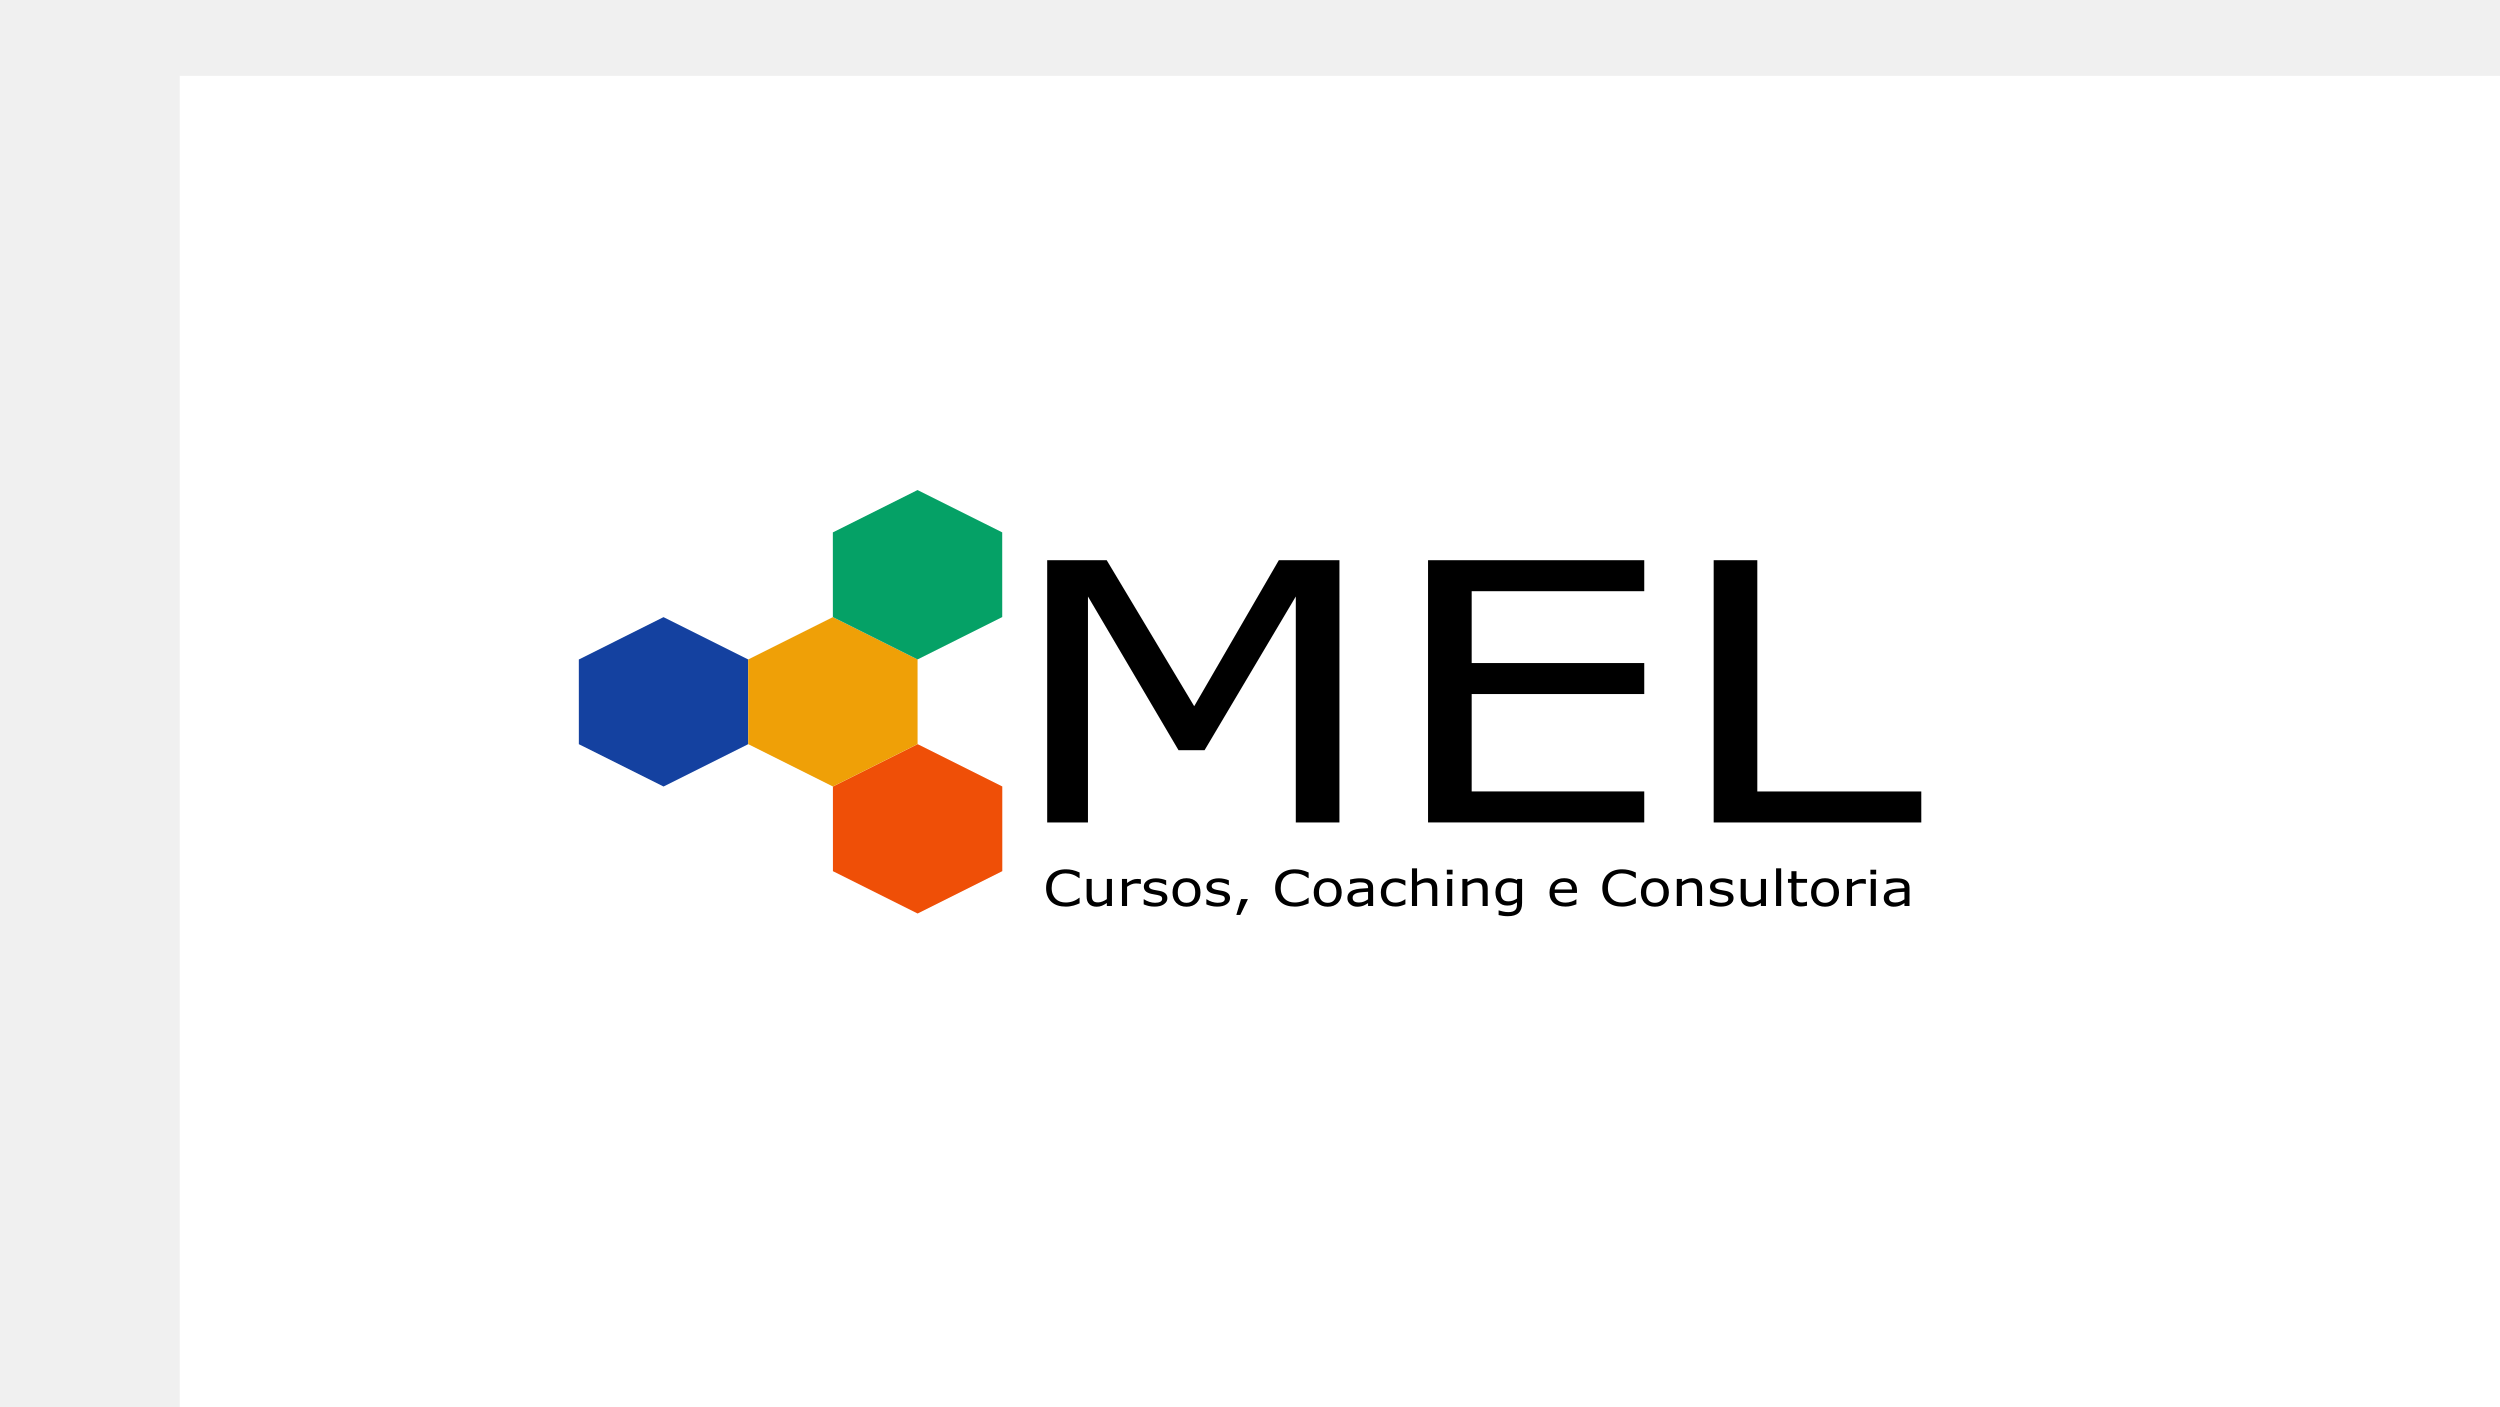
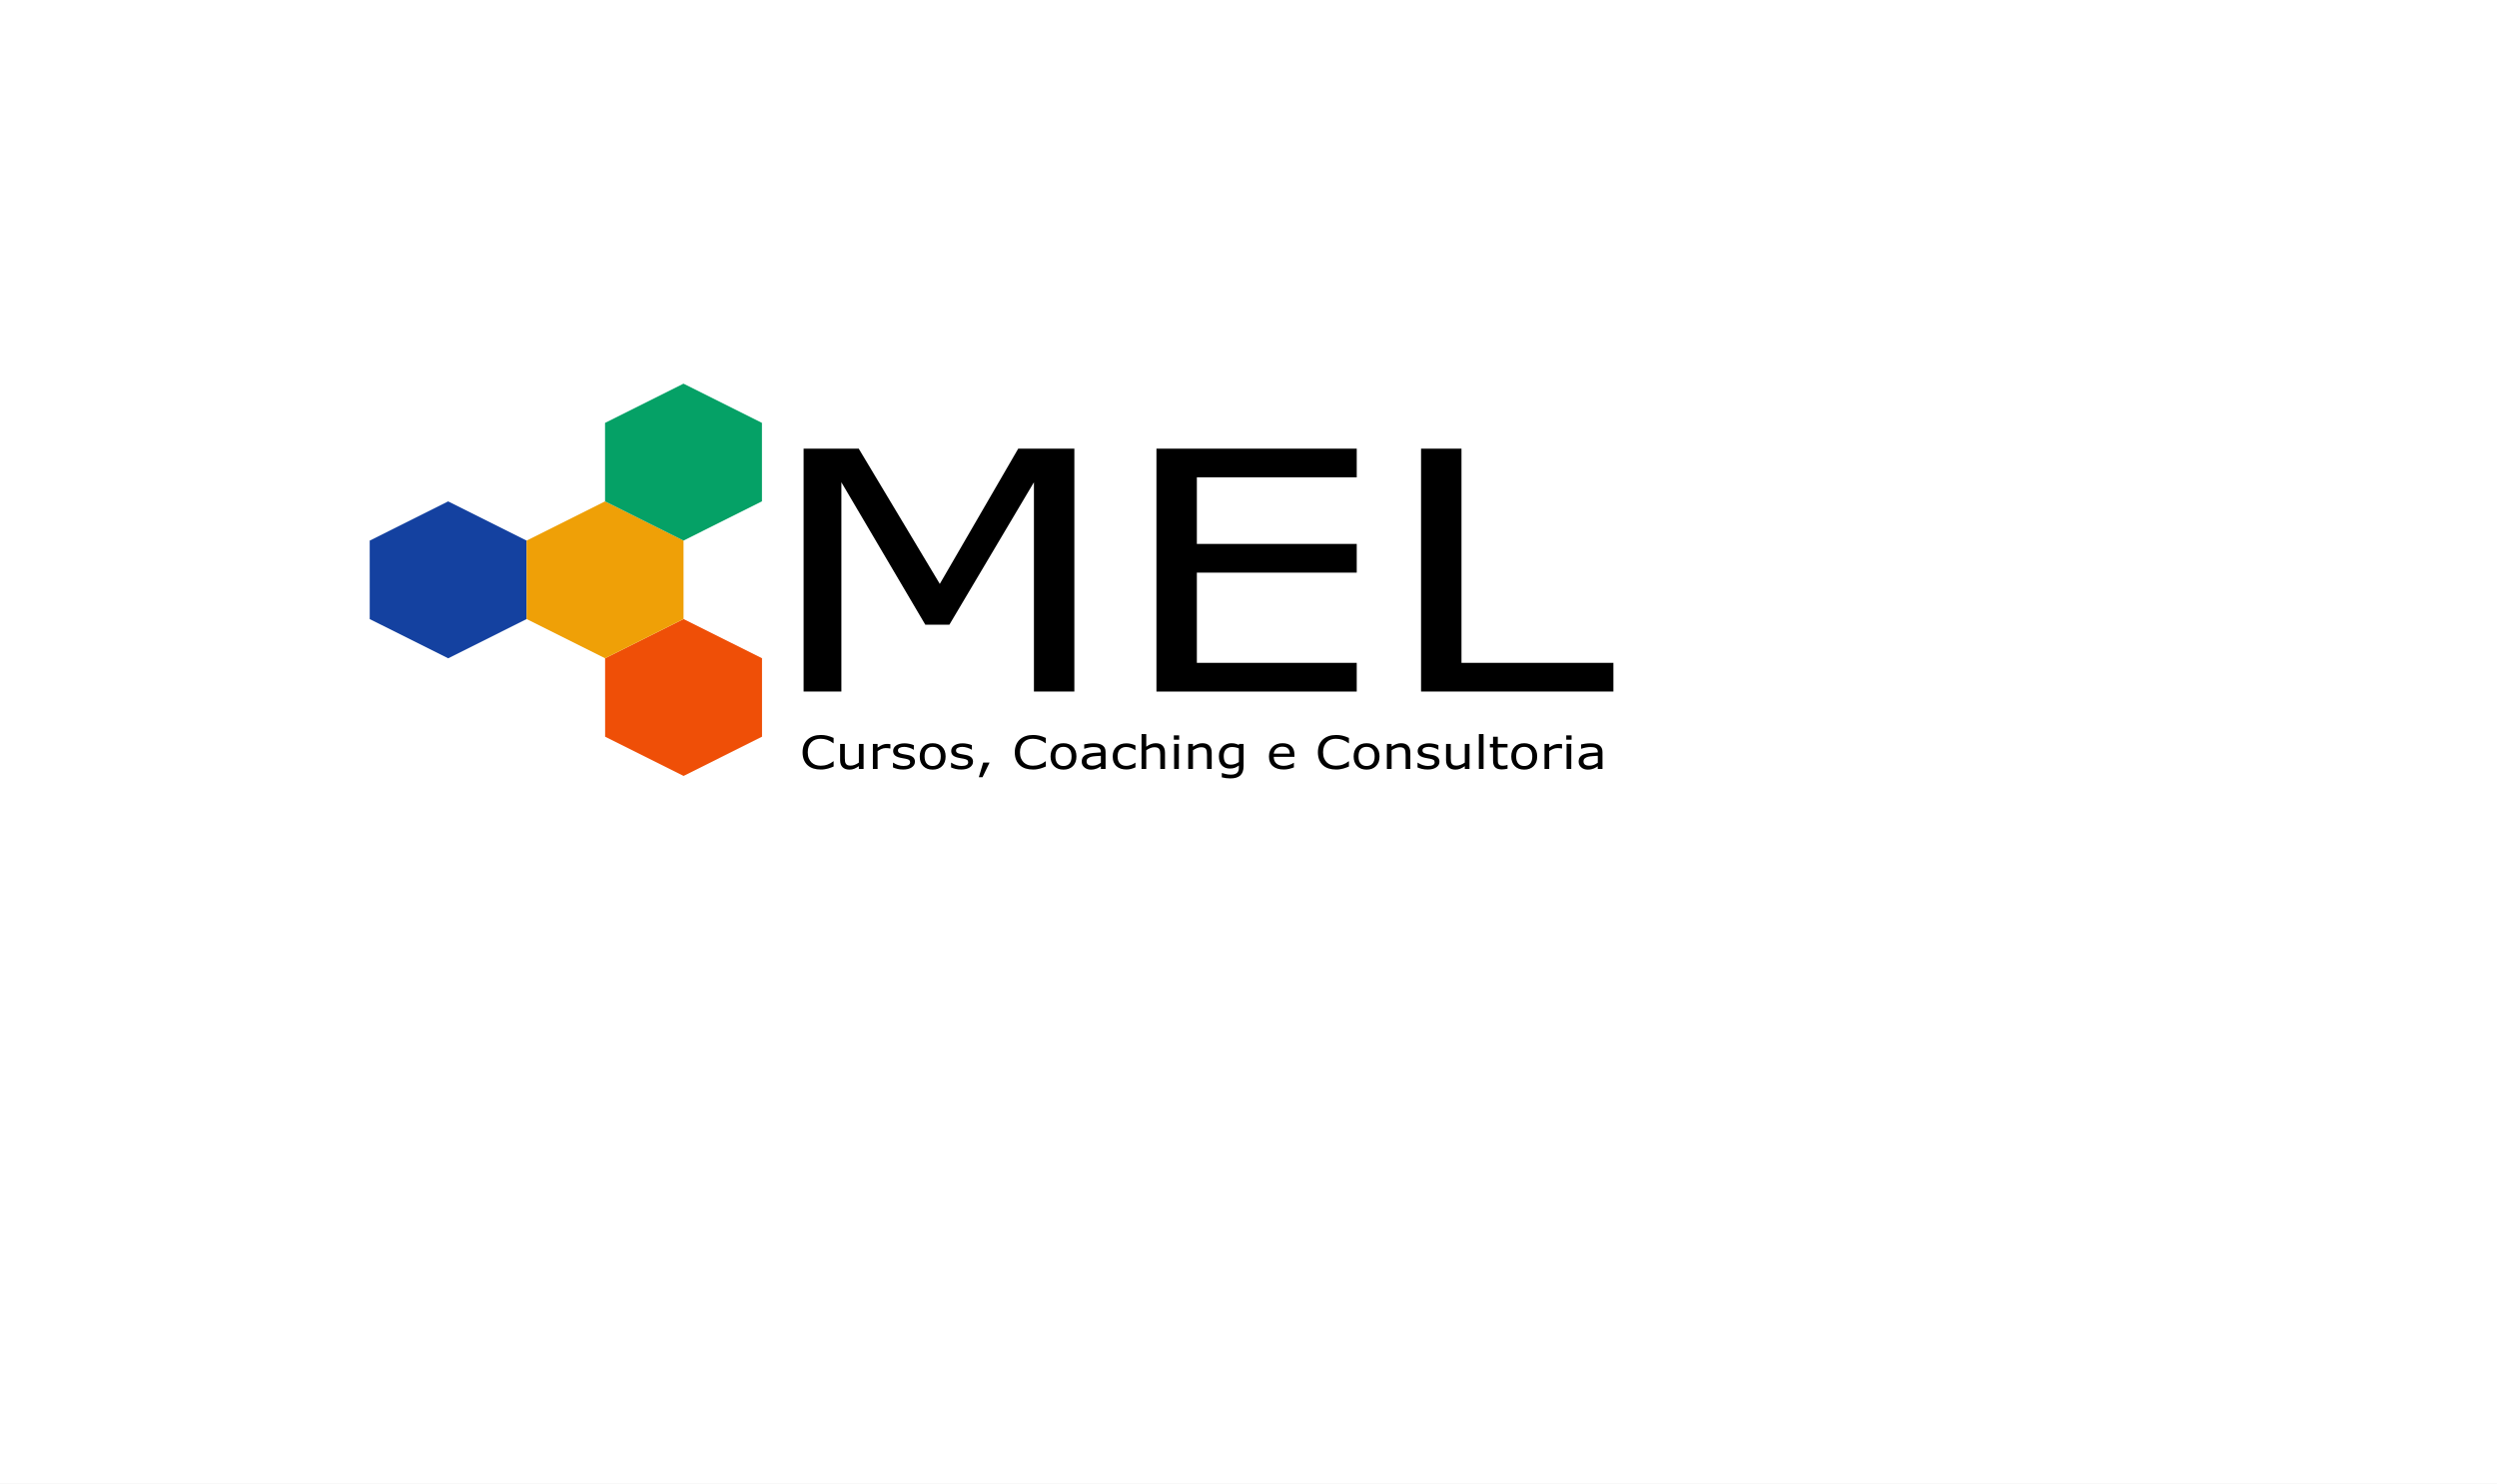
- <svg xmlns="http://www.w3.org/2000/svg" width="2560" height="1440" viewBox="0 0 677.333 381" version="1.1" id="svg8">
+ <svg xmlns="http://www.w3.org/2000/svg" width="2760" height="1640" viewBox="0 0 730.25 433.917" version="1.1" id="svg8">
  <defs id="defs2" />
-   <g id="layer1" transform="translate(-26.48182,148.1079)" style="display:inline">
+   <g id="layer1" transform="translate(-75.18349,127.5601)" style="display:inline">
    <flowRoot xml:space="preserve" id="flowRoot4566-2-7" style="font-style:normal;font-variant:normal;font-weight:normal;font-stretch:normal;font-size:39.577px;line-height:1.25;font-family:'Mysterons BRK';-inkscape-font-specification:'Mysterons BRK, Normal';font-variant-ligatures:normal;font-variant-caps:normal;font-variant-numeric:normal;font-feature-settings:normal;text-align:start;letter-spacing:0px;word-spacing:0px;writing-mode:lr-tb;text-anchor:start;fill:#000000;fill-opacity:1;stroke:none" transform="matrix(2.129484,0,0,1.701585,-4.375784,-1528.139)">
      <flowRegion id="flowRegion4568-2-9" style="font-style:normal;font-variant:normal;font-weight:normal;font-stretch:normal;font-size:39.577px;font-family:'Mysterons BRK';-inkscape-font-specification:'Mysterons BRK, Normal';font-variant-ligatures:normal;font-variant-caps:normal;font-variant-numeric:normal;font-feature-settings:normal;text-align:start;writing-mode:lr-tb;text-anchor:start">
        <rect id="rect4570-0-4" width="668.571" height="70" x="48.571" y="1006.805" style="font-style:normal;font-variant:normal;font-weight:normal;font-stretch:normal;font-size:39.577px;font-family:'Mysterons BRK';-inkscape-font-specification:'Mysterons BRK, Normal';font-variant-ligatures:normal;font-variant-caps:normal;font-variant-numeric:normal;font-feature-settings:normal;text-align:start;writing-mode:lr-tb;text-anchor:start" />
      </flowRegion>
      <flowPara id="flowPara4572-9-5" />
    </flowRoot>
    <rect style="display:inline;opacity:1;fill:#ffffff;fill-opacity:1;fill-rule:nonzero;stroke:none;stroke-width:2.646;stroke-miterlimit:4;stroke-dasharray:none;stroke-dashoffset:0;stroke-opacity:1" id="rect892" width="730.25" height="433.917" x="75.183" y="-127.56" />
  </g>
-   <g id="layer2" style="display:inline">
+   <g id="layer2" style="display:inline" transform="translate(-48.70168,-20.54784)">
    <g aria-label="MEL" transform="matrix(3.299412,0,0,2.636428,111.5152,-2520.695)" style="font-style:normal;font-variant:normal;font-weight:normal;font-stretch:normal;font-size:37.065px;line-height:1.25;font-family:sans-serif;-inkscape-font-specification:'sans-serif, Normal';font-variant-ligatures:normal;font-variant-caps:normal;font-variant-numeric:normal;font-feature-settings:normal;text-align:start;letter-spacing:0px;word-spacing:0px;writing-mode:lr-tb;text-anchor:start;display:inline;fill:#000000;fill-opacity:1;stroke:none" id="flowRoot4566-2">
      <path d="m 76.19,1040.62 h -3.583 v -23.22 l -7.493,15.8 h -2.136 l -7.438,-15.8 v 23.22 H 52.192 v -26.948 h 4.887 l 7.185,15.004 6.95,-15.004 h 4.977 z" id="path827" />
      <path d="M 101.22,1040.62 H 83.466 v -26.948 h 17.754 v 3.185 H 87.049 v 7.384 h 14.171 v 3.185 H 87.049 v 10.008 h 14.171 z" id="path829" />
      <path d="M 123.97,1040.62 H 106.921 v -26.948 h 3.583 v 23.763 h 13.465 z" id="path831" />
    </g>
    <path id="path3721-0-8" d="m 93.09,61.749 0.01,43.922 -38.033,21.97 -38.043,-21.953 -0.01,-43.922 38.033,-21.97 z" style="display:inline;fill:#ef4f07;fill-opacity:1;stroke:none;stroke-width:1.168;stroke-miterlimit:4;stroke-dasharray:none;stroke-opacity:1" transform="matrix(0.6031816,0,0,0.5224392,215.4007,180.8177)" />
    <path id="path3721-8-8-7" d="m 93.09,61.749 0.01,43.922 -38.033,21.97 -38.043,-21.953 -0.01,-43.922 38.033,-21.97 z" style="display:inline;fill:#1441a0;fill-opacity:1;stroke:none;stroke-width:1.168;stroke-miterlimit:4;stroke-dasharray:none;stroke-opacity:1" transform="matrix(0.6031816,0,0,0.5224392,146.5604,146.4111)" />
    <path id="path3721-7-3-2-5" d="m 93.09,61.749 0.01,43.922 -38.033,21.97 -38.043,-21.953 -0.01,-43.922 38.033,-21.97 z" style="display:inline;fill:#efa007;fill-opacity:1;stroke:none;stroke-width:1.168;stroke-miterlimit:4;stroke-dasharray:none;stroke-opacity:1" transform="matrix(0.6031816,0,0,0.5224392,192.4479,146.4021)" />
    <path id="path3721-7-9-2-3-5" d="m 93.09,61.749 0.01,43.922 -38.033,21.97 -38.043,-21.953 -0.01,-43.922 38.033,-21.97 z" style="display:inline;fill:#05a166;fill-opacity:1;stroke:none;stroke-width:1.168;stroke-miterlimit:4;stroke-dasharray:none;stroke-opacity:1" transform="matrix(0.6031816,0,0,0.5224392,215.3826,111.9774)" />
    <g aria-label="Cursos, Coaching e Consultoria" transform="matrix(1.640122,0,0,1.463687,115.7602,-112.6106)" style="font-style:normal;font-variant:normal;font-weight:normal;font-stretch:normal;font-size:9.172px;line-height:1.25;font-family:sans-serif;-inkscape-font-specification:'sans-serif, Normal';font-variant-ligatures:normal;font-variant-caps:normal;font-variant-numeric:normal;font-feature-settings:normal;text-align:start;letter-spacing:0px;word-spacing:0px;writing-mode:lr-tb;text-anchor:start;display:inline;fill:#000000;fill-opacity:1;stroke:none;stroke-width:0.28" id="text4577">
      <path d="m 107.758,244.151 q -0.246,0.107 -0.448,0.202 -0.197,0.094 -0.52,0.197 -0.273,0.085 -0.596,0.143 -0.318,0.063 -0.703,0.063 -0.726,0 -1.321,-0.202 -0.591,-0.206 -1.03,-0.64 -0.43,-0.425 -0.672,-1.079 -0.242,-0.658 -0.242,-1.527 0,-0.824 0.233,-1.473 0.233,-0.649 0.672,-1.097 0.425,-0.434 1.026,-0.663 0.605,-0.228 1.339,-0.228 0.537,0 1.07,0.13 0.537,0.13 1.191,0.457 v 1.052 h -0.067 q -0.551,-0.461 -1.093,-0.672 -0.542,-0.21 -1.16,-0.21 -0.506,0 -0.914,0.166 -0.403,0.161 -0.721,0.506 -0.309,0.336 -0.484,0.851 -0.17,0.511 -0.17,1.182 0,0.703 0.188,1.209 0.193,0.506 0.493,0.824 0.314,0.331 0.73,0.493 0.421,0.157 0.887,0.157 0.64,0 1.2,-0.219 0.56,-0.219 1.048,-0.658 h 0.063 z" style="font-style:normal;font-variant:normal;font-weight:normal;font-stretch:normal;font-size:9.172px;font-family:sans-serif;-inkscape-font-specification:'sans-serif, Normal';font-variant-ligatures:normal;font-variant-caps:normal;font-variant-numeric:normal;font-feature-settings:normal;text-align:start;writing-mode:lr-tb;text-anchor:start;stroke-width:0.28" id="path834" />
      <path d="m 113.101,244.635 h -0.842 v -0.555 q -0.425,0.336 -0.815,0.515 -0.39,0.179 -0.86,0.179 -0.788,0 -1.227,-0.479 -0.439,-0.484 -0.439,-1.415 v -3.247 h 0.842 v 2.848 q 0,0.381 0.036,0.654 0.036,0.269 0.152,0.461 0.121,0.197 0.314,0.287 0.193,0.09 0.56,0.09 0.327,0 0.712,-0.17 0.39,-0.17 0.726,-0.434 v -3.735 h 0.842 z" style="font-style:normal;font-variant:normal;font-weight:normal;font-stretch:normal;font-size:9.172px;font-family:sans-serif;-inkscape-font-specification:'sans-serif, Normal';font-variant-ligatures:normal;font-variant-caps:normal;font-variant-numeric:normal;font-feature-settings:normal;text-align:start;writing-mode:lr-tb;text-anchor:start;stroke-width:0.28" id="path836" />
      <path d="m 117.88,240.55 h -0.045 q -0.188,-0.045 -0.367,-0.063 -0.175,-0.022 -0.417,-0.022 -0.39,0 -0.752,0.175 -0.363,0.17 -0.699,0.443 v 3.552 h -0.842 v -5.003 h 0.842 v 0.739 q 0.502,-0.403 0.882,-0.569 0.385,-0.17 0.784,-0.17 0.219,0 0.318,0.013 0.099,0.009 0.296,0.04 z" style="font-style:normal;font-variant:normal;font-weight:normal;font-stretch:normal;font-size:9.172px;font-family:sans-serif;-inkscape-font-specification:'sans-serif, Normal';font-variant-ligatures:normal;font-variant-caps:normal;font-variant-numeric:normal;font-feature-settings:normal;text-align:start;writing-mode:lr-tb;text-anchor:start;stroke-width:0.28" id="path838" />
      <path d="m 122.256,243.193 q 0,0.685 -0.569,1.124 -0.564,0.439 -1.545,0.439 -0.555,0 -1.021,-0.13 -0.461,-0.134 -0.775,-0.291 v -0.945 h 0.045 q 0.399,0.3 0.887,0.479 0.488,0.175 0.936,0.175 0.555,0 0.869,-0.179 0.314,-0.179 0.314,-0.564 0,-0.296 -0.17,-0.448 -0.17,-0.152 -0.654,-0.26 -0.179,-0.04 -0.47,-0.094 -0.287,-0.054 -0.524,-0.116 -0.658,-0.175 -0.936,-0.511 -0.273,-0.34 -0.273,-0.833 0,-0.309 0.125,-0.582 0.13,-0.273 0.39,-0.488 0.251,-0.21 0.636,-0.331 0.39,-0.125 0.869,-0.125 0.448,0 0.905,0.112 0.461,0.107 0.766,0.264 v 0.9 h -0.045 q -0.322,-0.237 -0.784,-0.399 -0.461,-0.166 -0.905,-0.166 -0.461,0 -0.779,0.179 -0.318,0.175 -0.318,0.524 0,0.309 0.193,0.466 0.188,0.157 0.609,0.255 0.233,0.054 0.52,0.107 0.291,0.054 0.484,0.099 0.587,0.134 0.905,0.461 0.318,0.331 0.318,0.878 z" style="font-style:normal;font-variant:normal;font-weight:normal;font-stretch:normal;font-size:9.172px;font-family:sans-serif;-inkscape-font-specification:'sans-serif, Normal';font-variant-ligatures:normal;font-variant-caps:normal;font-variant-numeric:normal;font-feature-settings:normal;text-align:start;writing-mode:lr-tb;text-anchor:start;stroke-width:0.28" id="path840" />
      <path d="m 127.728,242.136 q 0,1.223 -0.627,1.93 -0.627,0.708 -1.679,0.708 -1.061,0 -1.688,-0.708 -0.623,-0.708 -0.623,-1.93 0,-1.223 0.623,-1.93 0.627,-0.712 1.688,-0.712 1.052,0 1.679,0.712 0.627,0.708 0.627,1.93 z m -0.869,0 q 0,-0.972 -0.381,-1.442 -0.381,-0.475 -1.057,-0.475 -0.685,0 -1.066,0.475 -0.376,0.47 -0.376,1.442 0,0.941 0.381,1.429 0.381,0.484 1.061,0.484 0.672,0 1.052,-0.479 0.385,-0.484 0.385,-1.433 z" style="font-style:normal;font-variant:normal;font-weight:normal;font-stretch:normal;font-size:9.172px;font-family:sans-serif;-inkscape-font-specification:'sans-serif, Normal';font-variant-ligatures:normal;font-variant-caps:normal;font-variant-numeric:normal;font-feature-settings:normal;text-align:start;writing-mode:lr-tb;text-anchor:start;stroke-width:0.28" id="path842" />
      <path d="m 132.61,243.193 q 0,0.685 -0.569,1.124 -0.564,0.439 -1.545,0.439 -0.555,0 -1.021,-0.13 -0.461,-0.134 -0.775,-0.291 v -0.945 h 0.045 q 0.399,0.3 0.887,0.479 0.488,0.175 0.936,0.175 0.555,0 0.869,-0.179 0.314,-0.179 0.314,-0.564 0,-0.296 -0.17,-0.448 -0.17,-0.152 -0.654,-0.26 -0.179,-0.04 -0.47,-0.094 -0.287,-0.054 -0.524,-0.116 -0.658,-0.175 -0.936,-0.511 -0.273,-0.34 -0.273,-0.833 0,-0.309 0.125,-0.582 0.13,-0.273 0.39,-0.488 0.251,-0.21 0.636,-0.331 0.39,-0.125 0.869,-0.125 0.448,0 0.905,0.112 0.461,0.107 0.766,0.264 v 0.9 h -0.045 q -0.322,-0.237 -0.784,-0.399 -0.461,-0.166 -0.905,-0.166 -0.461,0 -0.779,0.179 -0.318,0.175 -0.318,0.524 0,0.309 0.193,0.466 0.188,0.157 0.609,0.255 0.233,0.054 0.52,0.107 0.291,0.054 0.484,0.099 0.587,0.134 0.905,0.461 0.318,0.331 0.318,0.878 z" style="font-style:normal;font-variant:normal;font-weight:normal;font-stretch:normal;font-size:9.172px;font-family:sans-serif;-inkscape-font-specification:'sans-serif, Normal';font-variant-ligatures:normal;font-variant-caps:normal;font-variant-numeric:normal;font-feature-settings:normal;text-align:start;writing-mode:lr-tb;text-anchor:start;stroke-width:0.28" id="path844" />
      <path d="m 135.566,243.359 -1.263,2.933 h -0.654 l 0.779,-2.933 z" style="font-style:normal;font-variant:normal;font-weight:normal;font-stretch:normal;font-size:9.172px;font-family:sans-serif;-inkscape-font-specification:'sans-serif, Normal';font-variant-ligatures:normal;font-variant-caps:normal;font-variant-numeric:normal;font-feature-settings:normal;text-align:start;writing-mode:lr-tb;text-anchor:start;stroke-width:0.28" id="path846" />
      <path d="m 145.594,244.151 q -0.246,0.107 -0.448,0.202 -0.197,0.094 -0.52,0.197 -0.273,0.085 -0.596,0.143 -0.318,0.063 -0.703,0.063 -0.726,0 -1.321,-0.202 -0.591,-0.206 -1.03,-0.64 -0.43,-0.425 -0.672,-1.079 -0.242,-0.658 -0.242,-1.527 0,-0.824 0.233,-1.473 0.233,-0.649 0.672,-1.097 0.425,-0.434 1.026,-0.663 0.605,-0.228 1.339,-0.228 0.537,0 1.07,0.13 0.537,0.13 1.191,0.457 v 1.052 h -0.067 q -0.551,-0.461 -1.093,-0.672 -0.542,-0.21 -1.16,-0.21 -0.506,0 -0.914,0.166 -0.403,0.161 -0.721,0.506 -0.309,0.336 -0.484,0.851 -0.17,0.511 -0.17,1.182 0,0.703 0.188,1.209 0.193,0.506 0.493,0.824 0.314,0.331 0.73,0.493 0.421,0.157 0.887,0.157 0.64,0 1.2,-0.219 0.56,-0.219 1.048,-0.658 h 0.063 z" style="font-style:normal;font-variant:normal;font-weight:normal;font-stretch:normal;font-size:9.172px;font-family:sans-serif;-inkscape-font-specification:'sans-serif, Normal';font-variant-ligatures:normal;font-variant-caps:normal;font-variant-numeric:normal;font-feature-settings:normal;text-align:start;writing-mode:lr-tb;text-anchor:start;stroke-width:0.28" id="path848" />
      <path d="m 151.053,242.136 q 0,1.223 -0.627,1.93 -0.627,0.708 -1.679,0.708 -1.061,0 -1.688,-0.708 -0.623,-0.708 -0.623,-1.93 0,-1.223 0.623,-1.93 0.627,-0.712 1.688,-0.712 1.052,0 1.679,0.712 0.627,0.708 0.627,1.93 z m -0.869,0 q 0,-0.972 -0.381,-1.442 -0.381,-0.475 -1.057,-0.475 -0.685,0 -1.066,0.475 -0.376,0.47 -0.376,1.442 0,0.941 0.381,1.429 0.381,0.484 1.061,0.484 0.672,0 1.052,-0.479 0.385,-0.484 0.385,-1.433 z" style="font-style:normal;font-variant:normal;font-weight:normal;font-stretch:normal;font-size:9.172px;font-family:sans-serif;-inkscape-font-specification:'sans-serif, Normal';font-variant-ligatures:normal;font-variant-caps:normal;font-variant-numeric:normal;font-feature-settings:normal;text-align:start;writing-mode:lr-tb;text-anchor:start;stroke-width:0.28" id="path850" />
      <path d="m 156.248,244.635 h -0.838 v -0.533 q -0.112,0.076 -0.305,0.215 -0.188,0.134 -0.367,0.215 -0.21,0.103 -0.484,0.17 -0.273,0.072 -0.64,0.072 -0.676,0 -1.147,-0.448 -0.47,-0.448 -0.47,-1.142 0,-0.569 0.242,-0.918 0.246,-0.354 0.699,-0.555 0.457,-0.202 1.097,-0.273 0.64,-0.072 1.375,-0.107 v -0.13 q 0,-0.287 -0.103,-0.475 -0.099,-0.188 -0.287,-0.296 -0.179,-0.103 -0.43,-0.139 -0.251,-0.036 -0.524,-0.036 -0.331,0 -0.739,0.09 -0.408,0.085 -0.842,0.251 h -0.045 v -0.855 q 0.246,-0.067 0.712,-0.148 0.466,-0.081 0.918,-0.081 0.528,0 0.918,0.09 0.394,0.085 0.681,0.296 0.282,0.206 0.43,0.533 0.148,0.327 0.148,0.811 z m -0.838,-1.232 v -1.393 q -0.385,0.022 -0.909,0.067 -0.52,0.045 -0.824,0.13 -0.363,0.103 -0.587,0.322 -0.224,0.215 -0.224,0.596 0,0.43 0.26,0.649 0.26,0.215 0.793,0.215 0.443,0 0.811,-0.17 0.367,-0.175 0.681,-0.417 z" style="font-style:normal;font-variant:normal;font-weight:normal;font-stretch:normal;font-size:9.172px;font-family:sans-serif;-inkscape-font-specification:'sans-serif, Normal';font-variant-ligatures:normal;font-variant-caps:normal;font-variant-numeric:normal;font-feature-settings:normal;text-align:start;writing-mode:lr-tb;text-anchor:start;stroke-width:0.28" id="path852" />
      <path d="m 161.578,244.321 q -0.421,0.202 -0.802,0.314 -0.376,0.112 -0.802,0.112 -0.542,0 -0.994,-0.157 -0.452,-0.161 -0.775,-0.484 -0.327,-0.322 -0.506,-0.815 -0.179,-0.493 -0.179,-1.151 0,-1.227 0.672,-1.926 0.676,-0.699 1.782,-0.699 0.43,0 0.842,0.121 0.417,0.121 0.761,0.296 v 0.936 h -0.045 q -0.385,-0.3 -0.797,-0.461 -0.408,-0.161 -0.797,-0.161 -0.717,0 -1.133,0.484 -0.412,0.479 -0.412,1.411 0,0.905 0.403,1.393 0.408,0.484 1.142,0.484 0.255,0 0.52,-0.067 0.264,-0.067 0.475,-0.175 0.184,-0.094 0.345,-0.197 0.161,-0.107 0.255,-0.184 h 0.045 z" style="font-style:normal;font-variant:normal;font-weight:normal;font-stretch:normal;font-size:9.172px;font-family:sans-serif;-inkscape-font-specification:'sans-serif, Normal';font-variant-ligatures:normal;font-variant-caps:normal;font-variant-numeric:normal;font-feature-settings:normal;text-align:start;writing-mode:lr-tb;text-anchor:start;stroke-width:0.28" id="path854" />
      <path d="m 166.845,244.635 h -0.842 v -2.848 q 0,-0.345 -0.04,-0.645 -0.04,-0.305 -0.148,-0.475 -0.112,-0.188 -0.322,-0.278 -0.21,-0.094 -0.546,-0.094 -0.345,0 -0.721,0.17 -0.376,0.17 -0.721,0.434 v 3.735 h -0.842 v -6.969 h 0.842 v 2.521 q 0.394,-0.327 0.815,-0.511 0.421,-0.184 0.864,-0.184 0.811,0 1.236,0.488 0.425,0.488 0.425,1.406 z" style="font-style:normal;font-variant:normal;font-weight:normal;font-stretch:normal;font-size:9.172px;font-family:sans-serif;-inkscape-font-specification:'sans-serif, Normal';font-variant-ligatures:normal;font-variant-caps:normal;font-variant-numeric:normal;font-feature-settings:normal;text-align:start;writing-mode:lr-tb;text-anchor:start;stroke-width:0.28" id="path856" />
      <path d="m 169.371,238.795 h -0.949 v -0.873 h 0.949 z m -0.054,5.84 h -0.842 v -5.003 h 0.842 z" style="font-style:normal;font-variant:normal;font-weight:normal;font-stretch:normal;font-size:9.172px;font-family:sans-serif;-inkscape-font-specification:'sans-serif, Normal';font-variant-ligatures:normal;font-variant-caps:normal;font-variant-numeric:normal;font-feature-settings:normal;text-align:start;writing-mode:lr-tb;text-anchor:start;stroke-width:0.28" id="path858" />
      <path d="m 175.175,244.635 h -0.842 v -2.848 q 0,-0.345 -0.04,-0.645 -0.04,-0.305 -0.148,-0.475 -0.112,-0.188 -0.322,-0.278 -0.21,-0.094 -0.546,-0.094 -0.345,0 -0.721,0.17 -0.376,0.17 -0.721,0.434 V 244.635 H 170.992 v -5.003 h 0.842 v 0.555 q 0.394,-0.327 0.815,-0.511 0.421,-0.184 0.864,-0.184 0.811,0 1.236,0.488 0.425,0.488 0.425,1.406 z" style="font-style:normal;font-variant:normal;font-weight:normal;font-stretch:normal;font-size:9.172px;font-family:sans-serif;-inkscape-font-specification:'sans-serif, Normal';font-variant-ligatures:normal;font-variant-caps:normal;font-variant-numeric:normal;font-feature-settings:normal;text-align:start;writing-mode:lr-tb;text-anchor:start;stroke-width:0.28" id="path860" />
      <path d="m 180.854,244.066 q 0,1.272 -0.578,1.868 -0.578,0.596 -1.778,0.596 -0.399,0 -0.779,-0.058 -0.376,-0.054 -0.743,-0.157 v -0.86 h 0.045 q 0.206,0.081 0.654,0.197 0.448,0.121 0.896,0.121 0.43,0 0.712,-0.103 0.282,-0.103 0.439,-0.287 0.157,-0.175 0.224,-0.421 0.067,-0.246 0.067,-0.551 v -0.457 q -0.381,0.305 -0.73,0.457 -0.345,0.148 -0.882,0.148 -0.896,0 -1.424,-0.645 -0.524,-0.649 -0.524,-1.827 0,-0.645 0.179,-1.111 0.184,-0.47 0.497,-0.811 0.291,-0.318 0.708,-0.493 0.417,-0.179 0.829,-0.179 0.434,0 0.726,0.09 0.296,0.085 0.623,0.264 l 0.054,-0.215 h 0.788 z m -0.842,-0.806 v -2.727 q -0.336,-0.152 -0.627,-0.215 -0.287,-0.067 -0.573,-0.067 -0.694,0 -1.093,0.466 -0.399,0.466 -0.399,1.353 0,0.842 0.296,1.276 0.296,0.434 0.981,0.434 0.367,0 0.734,-0.139 0.372,-0.143 0.681,-0.381 z" style="font-style:normal;font-variant:normal;font-weight:normal;font-stretch:normal;font-size:9.172px;font-family:sans-serif;-inkscape-font-specification:'sans-serif, Normal';font-variant-ligatures:normal;font-variant-caps:normal;font-variant-numeric:normal;font-feature-settings:normal;text-align:start;writing-mode:lr-tb;text-anchor:start;stroke-width:0.28" id="path862" />
      <path d="m 189.923,242.221 h -3.686 q 0,0.461 0.139,0.806 0.139,0.34 0.381,0.56 0.233,0.215 0.551,0.322 0.322,0.107 0.708,0.107 0.511,0 1.026,-0.202 0.52,-0.206 0.739,-0.403 h 0.045 v 0.918 q -0.425,0.179 -0.869,0.3 -0.443,0.121 -0.932,0.121 -1.245,0 -1.944,-0.672 -0.699,-0.676 -0.699,-1.917 0,-1.227 0.667,-1.948 0.672,-0.721 1.765,-0.721 1.012,0 1.559,0.591 0.551,0.591 0.551,1.679 z m -0.82,-0.645 q -0.004,-0.663 -0.336,-1.026 -0.327,-0.363 -0.999,-0.363 -0.676,0 -1.079,0.399 -0.399,0.399 -0.452,0.99 z" style="font-style:normal;font-variant:normal;font-weight:normal;font-stretch:normal;font-size:9.172px;font-family:sans-serif;-inkscape-font-specification:'sans-serif, Normal';font-variant-ligatures:normal;font-variant-caps:normal;font-variant-numeric:normal;font-feature-settings:normal;text-align:start;writing-mode:lr-tb;text-anchor:start;stroke-width:0.28" id="path864" />
      <path d="m 199.642,244.151 q -0.246,0.107 -0.448,0.202 -0.197,0.094 -0.52,0.197 -0.273,0.085 -0.596,0.143 -0.318,0.063 -0.703,0.063 -0.726,0 -1.321,-0.202 -0.591,-0.206 -1.03,-0.64 -0.43,-0.425 -0.672,-1.079 -0.242,-0.658 -0.242,-1.527 0,-0.824 0.233,-1.473 0.233,-0.649 0.672,-1.097 0.425,-0.434 1.026,-0.663 0.605,-0.228 1.339,-0.228 0.537,0 1.07,0.13 0.537,0.13 1.191,0.457 v 1.052 h -0.067 q -0.551,-0.461 -1.093,-0.672 -0.542,-0.21 -1.16,-0.21 -0.506,0 -0.914,0.166 -0.403,0.161 -0.721,0.506 -0.309,0.336 -0.484,0.851 -0.17,0.511 -0.17,1.182 0,0.703 0.188,1.209 0.193,0.506 0.493,0.824 0.314,0.331 0.73,0.493 0.421,0.157 0.887,0.157 0.64,0 1.2,-0.219 0.56,-0.219 1.048,-0.658 h 0.063 z" style="font-style:normal;font-variant:normal;font-weight:normal;font-stretch:normal;font-size:9.172px;font-family:sans-serif;-inkscape-font-specification:'sans-serif, Normal';font-variant-ligatures:normal;font-variant-caps:normal;font-variant-numeric:normal;font-feature-settings:normal;text-align:start;writing-mode:lr-tb;text-anchor:start;stroke-width:0.28" id="path866" />
      <path d="m 205.101,242.136 q 0,1.223 -0.627,1.93 -0.627,0.708 -1.679,0.708 -1.061,0 -1.688,-0.708 -0.623,-0.708 -0.623,-1.93 0,-1.223 0.623,-1.93 0.627,-0.712 1.688,-0.712 1.052,0 1.679,0.712 0.627,0.708 0.627,1.93 z m -0.869,0 q 0,-0.972 -0.381,-1.442 -0.381,-0.475 -1.057,-0.475 -0.685,0 -1.066,0.475 -0.376,0.47 -0.376,1.442 0,0.941 0.381,1.429 0.381,0.484 1.061,0.484 0.672,0 1.052,-0.479 0.385,-0.484 0.385,-1.433 z" style="font-style:normal;font-variant:normal;font-weight:normal;font-stretch:normal;font-size:9.172px;font-family:sans-serif;-inkscape-font-specification:'sans-serif, Normal';font-variant-ligatures:normal;font-variant-caps:normal;font-variant-numeric:normal;font-feature-settings:normal;text-align:start;writing-mode:lr-tb;text-anchor:start;stroke-width:0.28" id="path868" />
      <path d="m 210.592,244.635 h -0.842 v -2.848 q 0,-0.345 -0.04,-0.645 -0.04,-0.305 -0.148,-0.475 -0.112,-0.188 -0.322,-0.278 -0.21,-0.094 -0.546,-0.094 -0.345,0 -0.721,0.17 -0.376,0.17 -0.721,0.434 v 3.735 h -0.842 v -5.003 h 0.842 v 0.555 q 0.394,-0.327 0.815,-0.511 0.421,-0.184 0.864,-0.184 0.811,0 1.236,0.488 0.425,0.488 0.425,1.406 z" style="font-style:normal;font-variant:normal;font-weight:normal;font-stretch:normal;font-size:9.172px;font-family:sans-serif;-inkscape-font-specification:'sans-serif, Normal';font-variant-ligatures:normal;font-variant-caps:normal;font-variant-numeric:normal;font-feature-settings:normal;text-align:start;writing-mode:lr-tb;text-anchor:start;stroke-width:0.28" id="path870" />
      <path d="m 215.787,243.193 q 0,0.685 -0.569,1.124 -0.564,0.439 -1.545,0.439 -0.555,0 -1.021,-0.13 -0.461,-0.134 -0.775,-0.291 v -0.945 h 0.045 q 0.399,0.3 0.887,0.479 0.488,0.175 0.936,0.175 0.555,0 0.869,-0.179 0.314,-0.179 0.314,-0.564 0,-0.296 -0.17,-0.448 -0.17,-0.152 -0.654,-0.26 -0.179,-0.04 -0.47,-0.094 -0.287,-0.054 -0.524,-0.116 -0.658,-0.175 -0.936,-0.511 -0.273,-0.34 -0.273,-0.833 0,-0.309 0.125,-0.582 0.13,-0.273 0.39,-0.488 0.251,-0.21 0.636,-0.331 0.39,-0.125 0.869,-0.125 0.448,0 0.905,0.112 0.461,0.107 0.766,0.264 v 0.9 h -0.045 q -0.322,-0.237 -0.784,-0.399 -0.461,-0.166 -0.905,-0.166 -0.461,0 -0.779,0.179 -0.318,0.175 -0.318,0.524 0,0.309 0.193,0.466 0.188,0.157 0.609,0.255 0.233,0.054 0.52,0.107 0.291,0.054 0.484,0.099 0.587,0.134 0.905,0.461 0.318,0.331 0.318,0.878 z" style="font-style:normal;font-variant:normal;font-weight:normal;font-stretch:normal;font-size:9.172px;font-family:sans-serif;-inkscape-font-specification:'sans-serif, Normal';font-variant-ligatures:normal;font-variant-caps:normal;font-variant-numeric:normal;font-feature-settings:normal;text-align:start;writing-mode:lr-tb;text-anchor:start;stroke-width:0.28" id="path872" />
      <path d="m 221.144,244.635 h -0.842 v -0.555 q -0.425,0.336 -0.815,0.515 -0.39,0.179 -0.86,0.179 -0.788,0 -1.227,-0.479 -0.439,-0.484 -0.439,-1.415 v -3.247 h 0.842 v 2.848 q 0,0.381 0.036,0.654 0.036,0.269 0.152,0.461 0.121,0.197 0.314,0.287 0.193,0.09 0.56,0.09 0.327,0 0.712,-0.17 0.39,-0.17 0.726,-0.434 v -3.735 h 0.842 z" style="font-style:normal;font-variant:normal;font-weight:normal;font-stretch:normal;font-size:9.172px;font-family:sans-serif;-inkscape-font-specification:'sans-serif, Normal';font-variant-ligatures:normal;font-variant-caps:normal;font-variant-numeric:normal;font-feature-settings:normal;text-align:start;writing-mode:lr-tb;text-anchor:start;stroke-width:0.28" id="path874" />
      <path d="m 223.652,244.635 h -0.842 v -6.969 h 0.842 z" style="font-style:normal;font-variant:normal;font-weight:normal;font-stretch:normal;font-size:9.172px;font-family:sans-serif;-inkscape-font-specification:'sans-serif, Normal';font-variant-ligatures:normal;font-variant-caps:normal;font-variant-numeric:normal;font-feature-settings:normal;text-align:start;writing-mode:lr-tb;text-anchor:start;stroke-width:0.28" id="path876" />
      <path d="m 227.924,244.59 q -0.237,0.063 -0.52,0.103 -0.278,0.04 -0.497,0.04 -0.766,0 -1.164,-0.412 -0.399,-0.412 -0.399,-1.321 v -2.66 h -0.569 v -0.708 h 0.569 v -1.438 h 0.842 v 1.438 h 1.738 v 0.708 h -1.738 v 2.28 q 0,0.394 0.018,0.618 0.018,0.219 0.125,0.412 0.099,0.179 0.269,0.264 0.175,0.081 0.528,0.081 0.206,0 0.43,-0.058 0.224,-0.063 0.322,-0.103 h 0.045 z" style="font-style:normal;font-variant:normal;font-weight:normal;font-stretch:normal;font-size:9.172px;font-family:sans-serif;-inkscape-font-specification:'sans-serif, Normal';font-variant-ligatures:normal;font-variant-caps:normal;font-variant-numeric:normal;font-feature-settings:normal;text-align:start;writing-mode:lr-tb;text-anchor:start;stroke-width:0.28" id="path878" />
      <path d="m 233.209,242.136 q 0,1.223 -0.627,1.93 -0.627,0.708 -1.679,0.708 -1.061,0 -1.688,-0.708 -0.623,-0.708 -0.623,-1.93 0,-1.223 0.623,-1.93 0.627,-0.712 1.688,-0.712 1.052,0 1.679,0.712 0.627,0.708 0.627,1.93 z m -0.869,0 q 0,-0.972 -0.381,-1.442 -0.381,-0.475 -1.057,-0.475 -0.685,0 -1.066,0.475 -0.376,0.47 -0.376,1.442 0,0.941 0.381,1.429 0.381,0.484 1.061,0.484 0.672,0 1.052,-0.479 0.385,-0.484 0.385,-1.433 z" style="font-style:normal;font-variant:normal;font-weight:normal;font-stretch:normal;font-size:9.172px;font-family:sans-serif;-inkscape-font-specification:'sans-serif, Normal';font-variant-ligatures:normal;font-variant-caps:normal;font-variant-numeric:normal;font-feature-settings:normal;text-align:start;writing-mode:lr-tb;text-anchor:start;stroke-width:0.28" id="path880" />
      <path d="m 237.638,240.55 h -0.045 q -0.188,-0.045 -0.367,-0.063 -0.175,-0.022 -0.417,-0.022 -0.39,0 -0.752,0.175 -0.363,0.17 -0.699,0.443 v 3.552 h -0.842 v -5.003 h 0.842 v 0.739 q 0.502,-0.403 0.882,-0.569 0.385,-0.17 0.784,-0.17 0.219,0 0.318,0.013 0.099,0.009 0.296,0.04 z" style="font-style:normal;font-variant:normal;font-weight:normal;font-stretch:normal;font-size:9.172px;font-family:sans-serif;-inkscape-font-specification:'sans-serif, Normal';font-variant-ligatures:normal;font-variant-caps:normal;font-variant-numeric:normal;font-feature-settings:normal;text-align:start;writing-mode:lr-tb;text-anchor:start;stroke-width:0.28" id="path882" />
      <path d="m 239.345,238.795 h -0.949 v -0.873 h 0.949 z m -0.054,5.84 h -0.842 v -5.003 h 0.842 z" style="font-style:normal;font-variant:normal;font-weight:normal;font-stretch:normal;font-size:9.172px;font-family:sans-serif;-inkscape-font-specification:'sans-serif, Normal';font-variant-ligatures:normal;font-variant-caps:normal;font-variant-numeric:normal;font-feature-settings:normal;text-align:start;writing-mode:lr-tb;text-anchor:start;stroke-width:0.28" id="path884" />
      <path d="m 244.853,244.635 h -0.838 v -0.533 q -0.112,0.076 -0.305,0.215 -0.188,0.134 -0.367,0.215 -0.21,0.103 -0.484,0.17 -0.273,0.072 -0.64,0.072 -0.676,0 -1.147,-0.448 -0.47,-0.448 -0.47,-1.142 0,-0.569 0.242,-0.918 0.246,-0.354 0.699,-0.555 0.457,-0.202 1.097,-0.273 0.64,-0.072 1.375,-0.107 v -0.13 q 0,-0.287 -0.103,-0.475 -0.099,-0.188 -0.287,-0.296 -0.179,-0.103 -0.43,-0.139 -0.251,-0.036 -0.524,-0.036 -0.331,0 -0.739,0.09 -0.408,0.085 -0.842,0.251 h -0.045 v -0.855 q 0.246,-0.067 0.712,-0.148 0.466,-0.081 0.918,-0.081 0.528,0 0.918,0.09 0.394,0.085 0.681,0.296 0.282,0.206 0.43,0.533 0.148,0.327 0.148,0.811 z m -0.838,-1.232 v -1.393 q -0.385,0.022 -0.909,0.067 -0.52,0.045 -0.824,0.13 -0.363,0.103 -0.587,0.322 -0.224,0.215 -0.224,0.596 0,0.43 0.26,0.649 0.26,0.215 0.793,0.215 0.443,0 0.811,-0.17 0.367,-0.175 0.681,-0.417 z" style="font-style:normal;font-variant:normal;font-weight:normal;font-stretch:normal;font-size:9.172px;font-family:sans-serif;-inkscape-font-specification:'sans-serif, Normal';font-variant-ligatures:normal;font-variant-caps:normal;font-variant-numeric:normal;font-feature-settings:normal;text-align:start;writing-mode:lr-tb;text-anchor:start;stroke-width:0.28" id="path886" />
    </g>
  </g>
</svg>
